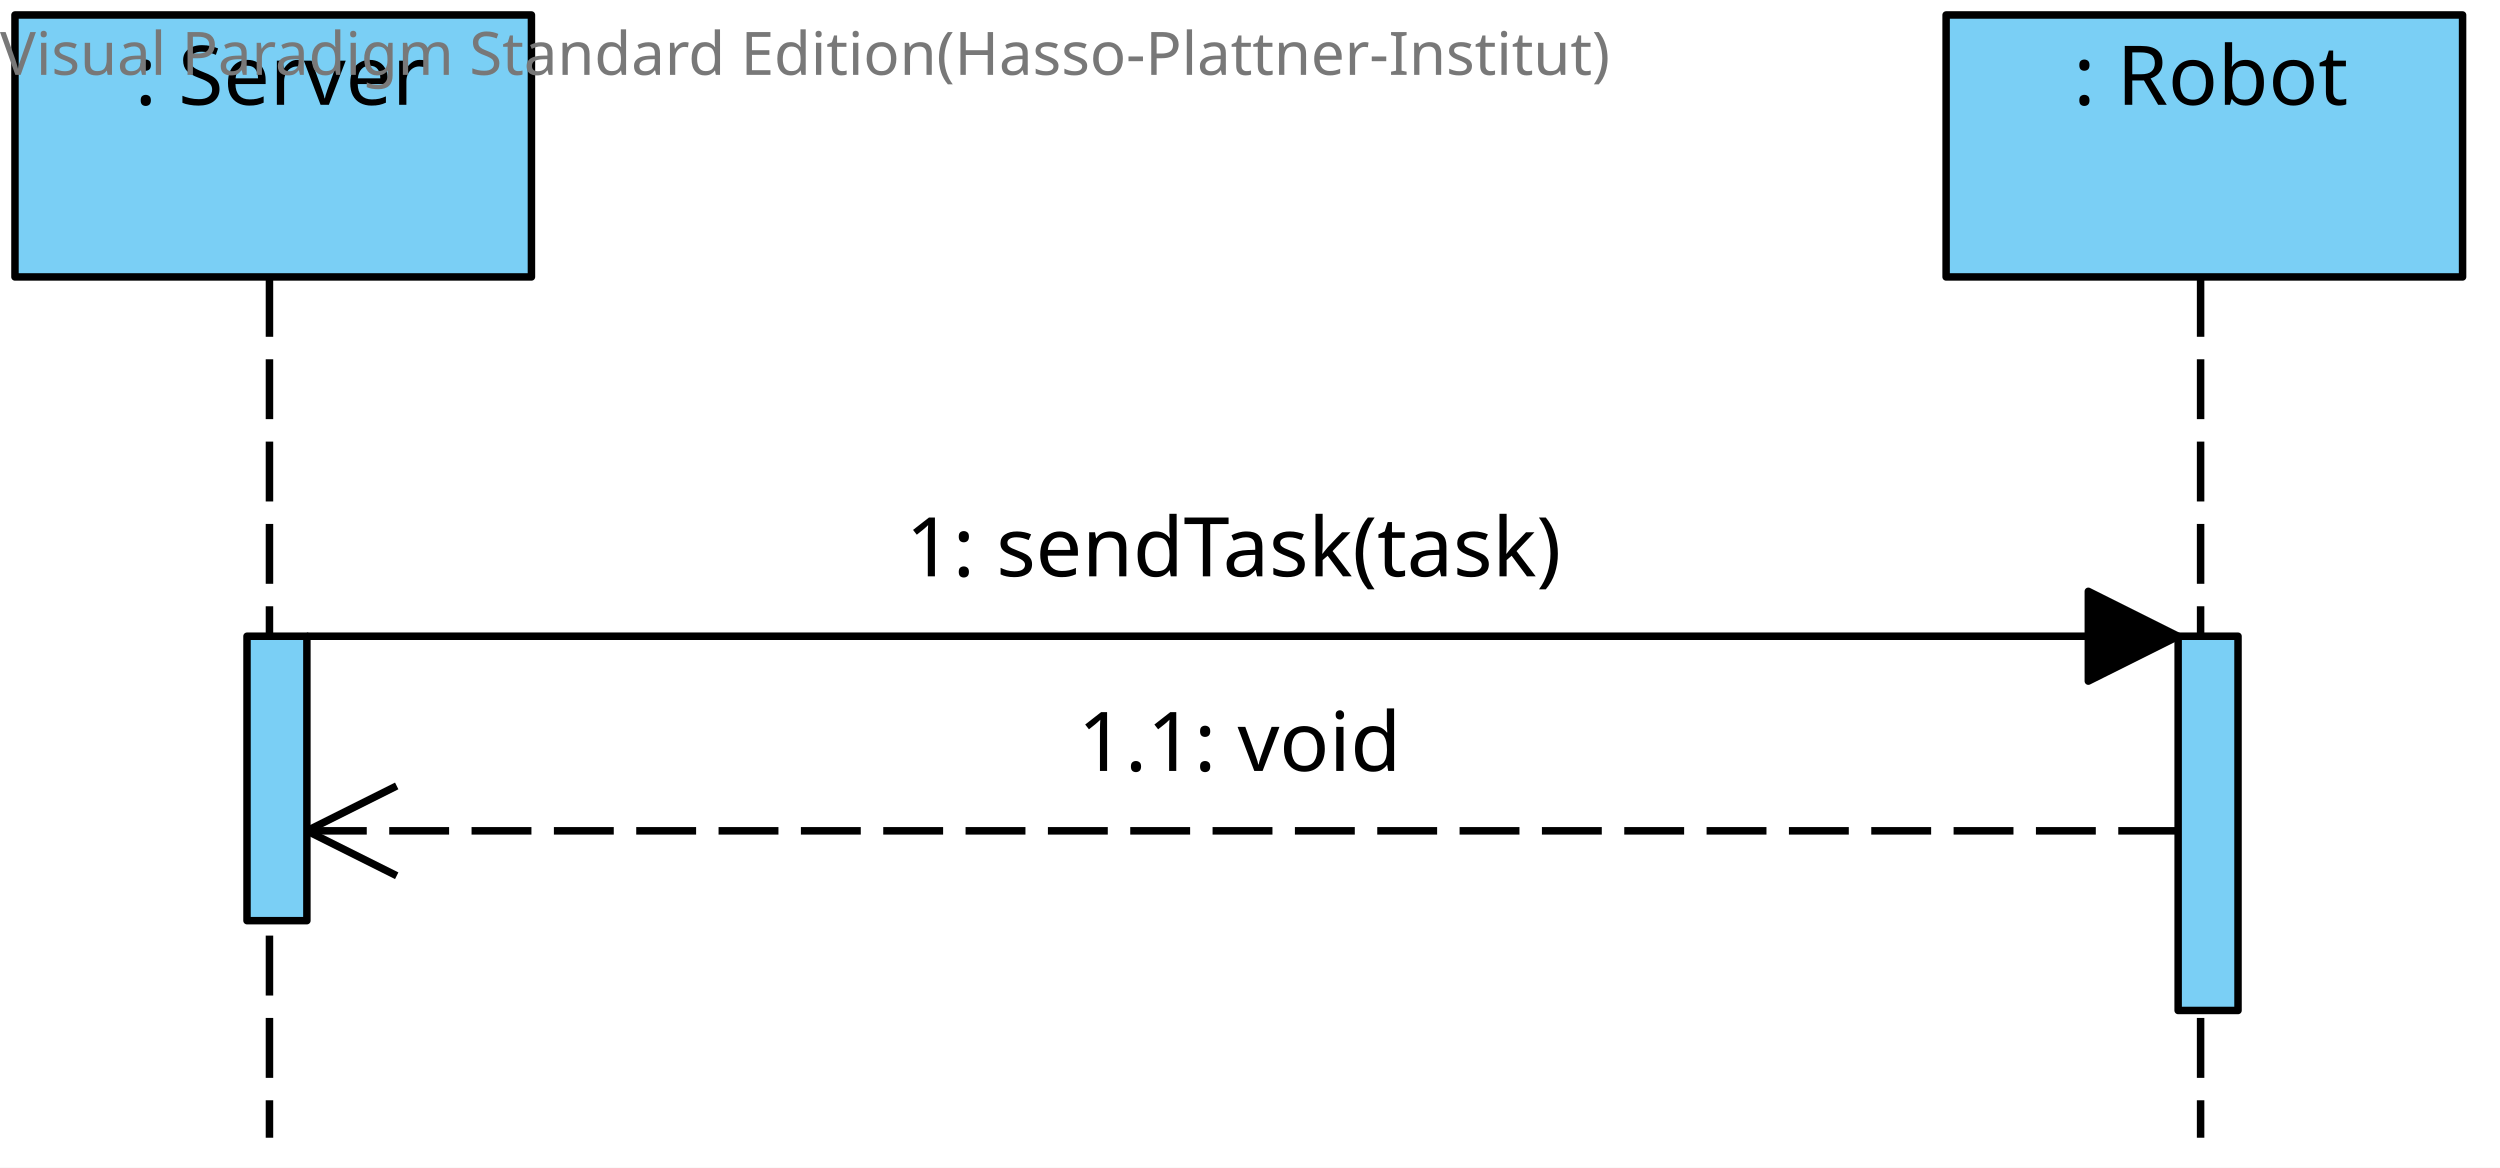
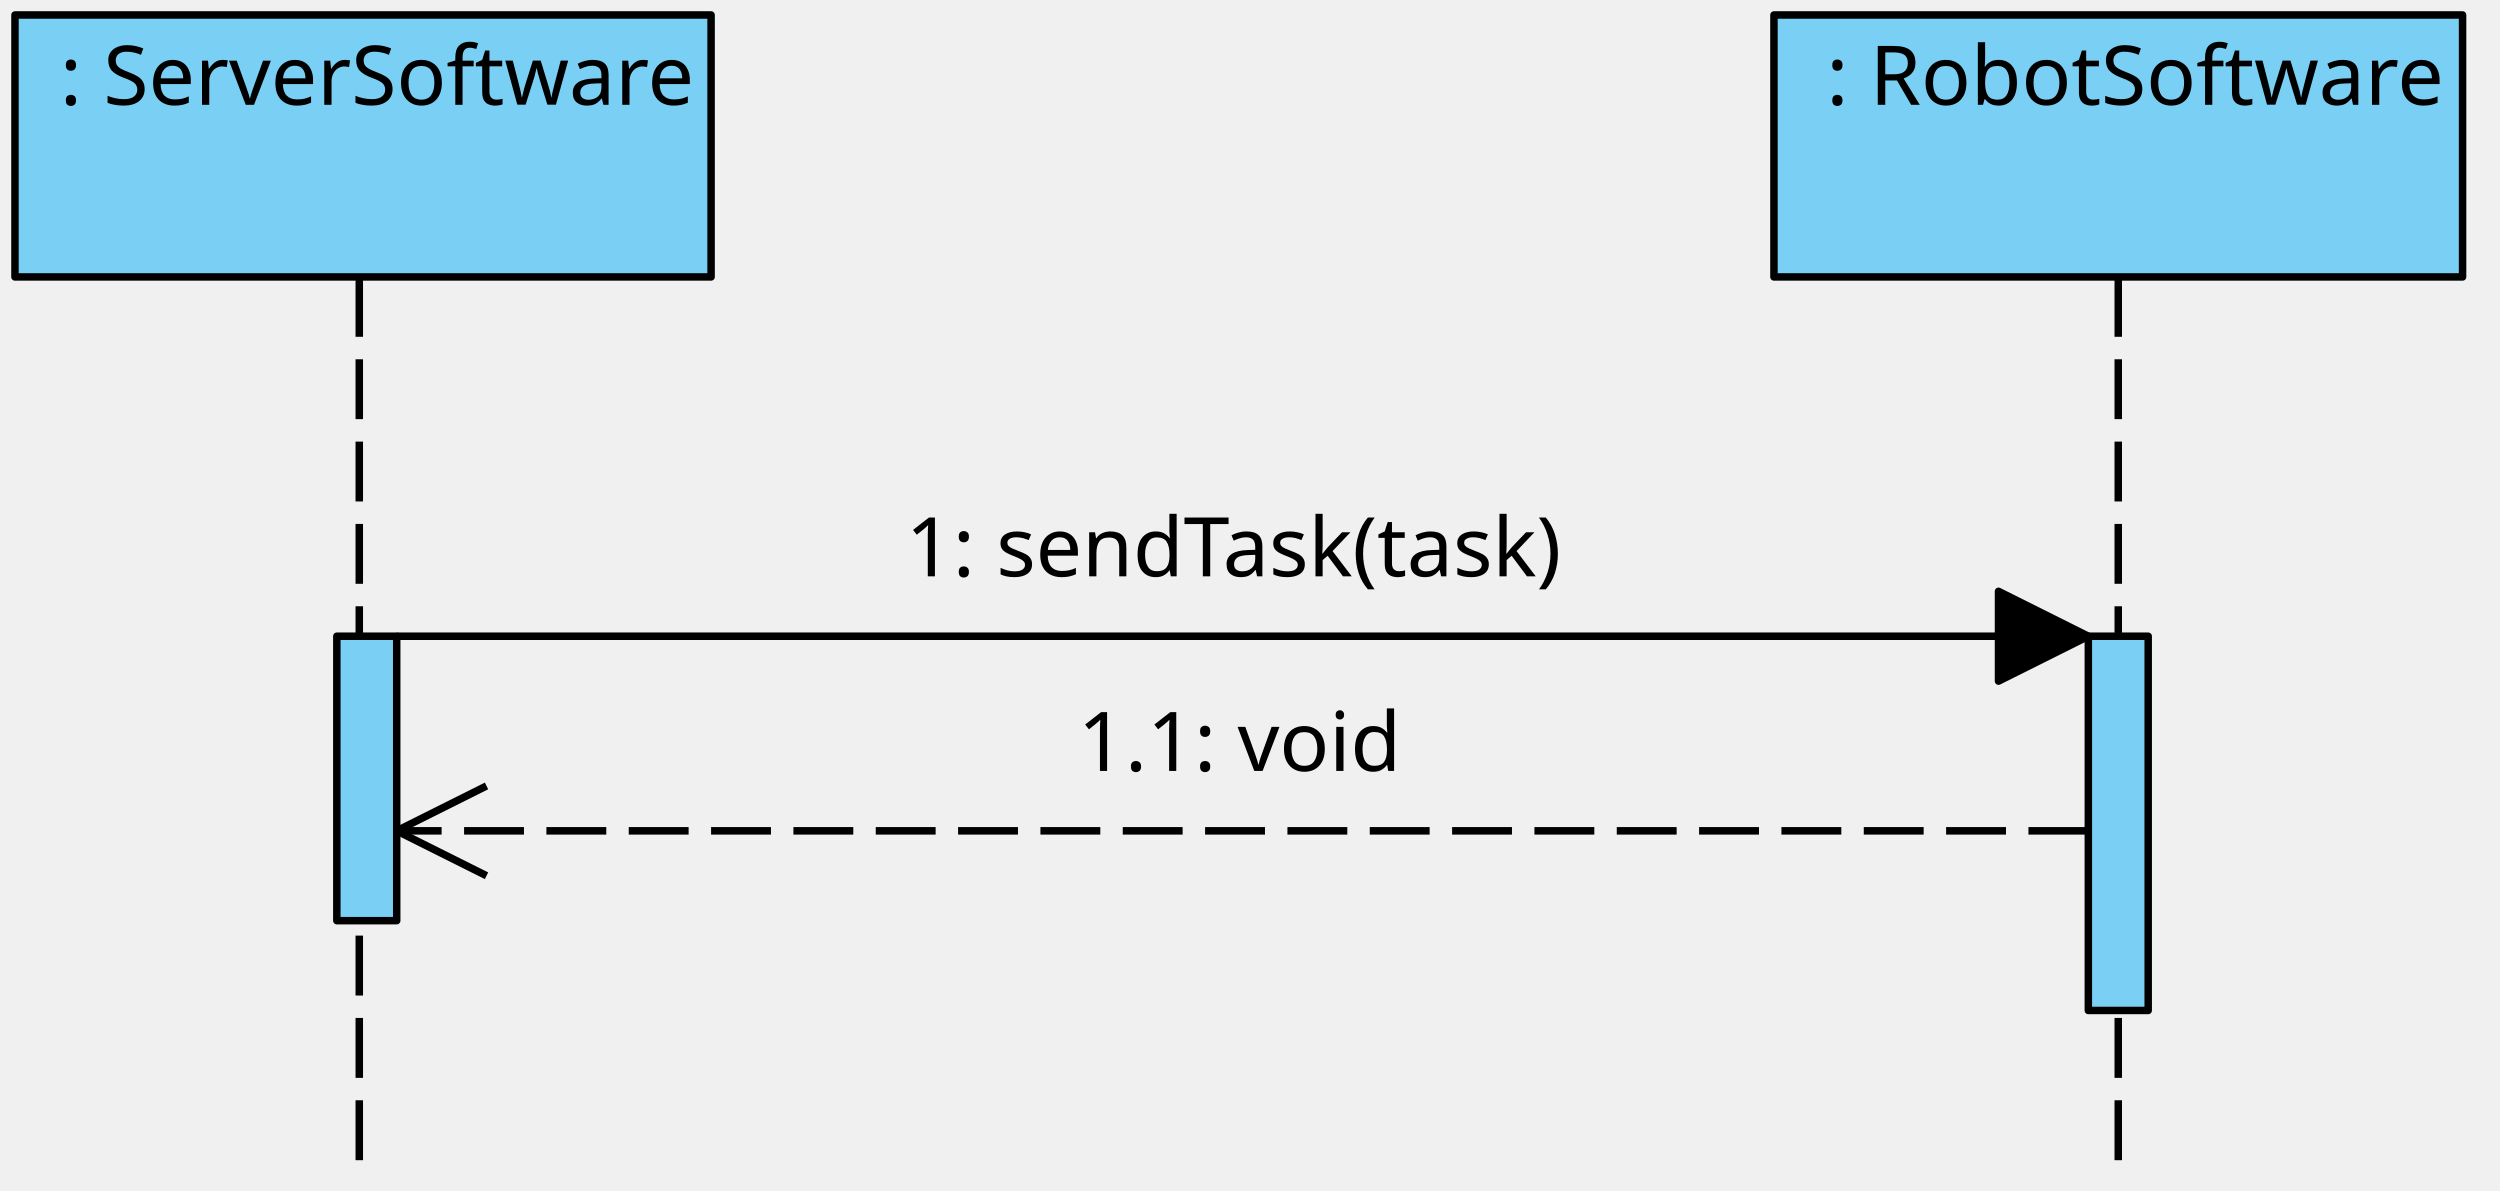
- <svg xmlns="http://www.w3.org/2000/svg" fill-opacity="0" color-rendering="auto" color-interpolation="auto" stroke="rgb(0,0,0)" text-rendering="auto" stroke-linecap="square" width="334" stroke-miterlimit="10" stroke-opacity="0" shape-rendering="auto" fill="rgb(0,0,0)" stroke-dasharray="none" font-weight="normal" stroke-width="1" height="156" font-family="'Dialog'" font-style="normal" stroke-linejoin="miter" font-size="12" stroke-dashoffset="0" image-rendering="auto">
-   <defs id="genericDefs" />
-   <g>
+ <svg xmlns="http://www.w3.org/2000/svg" fill-opacity="0" color-rendering="auto" color-interpolation="auto" stroke="rgb(0,0,0)" text-rendering="auto" stroke-linecap="square" width="334" stroke-miterlimit="10" stroke-opacity="0" shape-rendering="auto" fill="rgb(0,0,0)" stroke-dasharray="none" font-weight="normal" stroke-width="1" height="159" font-family="'Dialog'" font-style="normal" stroke-linejoin="miter" font-size="12" stroke-dashoffset="0" image-rendering="auto" id="svg2" version="1.1">
+   <defs id="genericDefs">
    <defs id="defs1">
-       <clipPath clipPathUnits="userSpaceOnUse" id="clipPath1">
-         <path d="M-7 -7 L81 -7 L81 161 L-7 161 L-7 -7 Z" />
+       <clipPath id="clipPath1" clipPathUnits="userSpaceOnUse">
+         <path id="path9" d="M-7 -7 L105 -7 L105 164 L-7 164 L-7 -7 Z" />
      </clipPath>
-       <clipPath clipPathUnits="userSpaceOnUse" id="clipPath2">
-         <path d="M-7 -7 L19 -7 L19 49 L-7 49 L-7 -7 Z" />
+       <clipPath id="clipPath2" clipPathUnits="userSpaceOnUse">
+         <path id="path12" d="M-7 -7 L104 -7 L104 164 L-7 164 L-7 -7 Z" />
      </clipPath>
-       <clipPath clipPathUnits="userSpaceOnUse" id="clipPath3">
-         <path d="M-7 -7 L19 -7 L19 61 L-7 61 L-7 -7 Z" />
+       <clipPath id="clipPath3" clipPathUnits="userSpaceOnUse">
+         <path id="path15" d="M-7 -7 L19 -7 L19 49 L-7 49 L-7 -7 Z" />
      </clipPath>
-       <clipPath clipPathUnits="userSpaceOnUse" id="clipPath4">
-         <path d="M-70 -15 L140 -15 L140 30 L-70 30 L-70 -15 Z" />
+       <clipPath id="clipPath4" clipPathUnits="userSpaceOnUse">
+         <path id="path18" d="M-7 -7 L19 -7 L19 61 L-7 61 L-7 -7 Z" />
      </clipPath>
-       <clipPath clipPathUnits="userSpaceOnUse" id="clipPath5">
-         <path d="M0 0 L354 0 L354 104 L0 104 L0 0 Z" />
+       <clipPath id="clipPath5" clipPathUnits="userSpaceOnUse">
+         <path id="path21" d="M-93 -15 L186 -15 L186 30 L-93 30 L-93 -15 Z" />
      </clipPath>
-       <clipPath clipPathUnits="userSpaceOnUse" id="clipPath6">
-         <path d="M-62 -15 L124 -15 L124 30 L-62 30 L-62 -15 Z" />
+       <clipPath id="clipPath6" clipPathUnits="userSpaceOnUse">
+         <path id="path24" d="M-94 -15 L188 -15 L188 30 L-94 30 L-94 -15 Z" />
      </clipPath>
-       <clipPath clipPathUnits="userSpaceOnUse" id="clipPath7">
-         <path d="M-108 -15 L216 -15 L216 30 L-108 30 L-108 -15 Z" />
+       <clipPath id="clipPath7" clipPathUnits="userSpaceOnUse">
+         <path id="path27" d="M0 0 L330 0 L330 104 L0 104 L0 0 Z" />
+       </clipPath>
+       <clipPath id="clipPath8" clipPathUnits="userSpaceOnUse">
+         <path id="path30" d="M-62 -15 L124 -15 L124 30 L-62 30 L-62 -15 Z" />
+       </clipPath>
+       <clipPath id="clipPath9" clipPathUnits="userSpaceOnUse">
+         <path id="path33" d="M-108 -15 L216 -15 L216 30 L-108 30 L-108 -15 Z" />
      </clipPath>
    </defs>
-     <g fill="white" text-rendering="geometricPrecision" fill-opacity="1" stroke-opacity="1" stroke="white">
-       <rect x="0" width="334" height="156" y="0" stroke="none" />
-     </g>
-     <g font-size="11" transform="translate(2,2)" fill-opacity="1" fill="rgb(122,207,245)" text-rendering="geometricPrecision" font-family="sans-serif" stroke="rgb(122,207,245)" stroke-opacity="1">
-       <rect x="0" width="69" height="35" y="0" clip-path="url(#clipPath1)" stroke="none" />
-     </g>
-     <g font-size="11" stroke-linecap="butt" transform="translate(2,2)" fill-opacity="1" fill="black" text-rendering="geometricPrecision" font-family="sans-serif" stroke-linejoin="round" stroke="black" stroke-opacity="1" stroke-miterlimit="0">
-       <rect fill="none" x="0" width="69" height="35" y="0" clip-path="url(#clipPath1)" />
-       <line clip-path="url(#clipPath1)" fill="none" x1="34" x2="34" y1="35" stroke-linejoin="bevel" y2="150" stroke-dasharray="8,3" />
-     </g>
-     <g font-size="11" transform="translate(260,2)" fill-opacity="1" fill="rgb(122,207,245)" text-rendering="geometricPrecision" font-family="sans-serif" stroke="rgb(122,207,245)" stroke-opacity="1">
-       <rect x="0" width="69" height="35" y="0" clip-path="url(#clipPath1)" stroke="none" />
-     </g>
-     <g font-size="11" stroke-linecap="butt" transform="translate(260,2)" fill-opacity="1" fill="black" text-rendering="geometricPrecision" font-family="sans-serif" stroke-linejoin="round" stroke="black" stroke-opacity="1" stroke-miterlimit="0">
-       <rect fill="none" x="0" width="69" height="35" y="0" clip-path="url(#clipPath1)" />
-       <line clip-path="url(#clipPath1)" fill="none" x1="34" x2="34" y1="35" stroke-linejoin="bevel" y2="150" stroke-dasharray="8,3" />
-     </g>
-     <g font-size="11" transform="translate(33,85)" fill-opacity="1" fill="rgb(122,207,245)" text-rendering="geometricPrecision" font-family="sans-serif" stroke="rgb(122,207,245)" stroke-opacity="1">
-       <rect x="0" width="8" height="38" y="0" clip-path="url(#clipPath2)" stroke="none" />
-     </g>
-     <g font-size="11" stroke-linecap="butt" transform="translate(33,85)" fill-opacity="1" fill="black" text-rendering="geometricPrecision" font-family="sans-serif" stroke-linejoin="round" stroke="black" stroke-opacity="1" stroke-miterlimit="0">
-       <rect fill="none" x="0" width="8" height="38" y="0" clip-path="url(#clipPath2)" />
-     </g>
-     <g font-size="11" transform="translate(291,85)" fill-opacity="1" fill="rgb(122,207,245)" text-rendering="geometricPrecision" font-family="sans-serif" stroke="rgb(122,207,245)" stroke-opacity="1">
-       <rect x="0" width="8" height="50" y="0" clip-path="url(#clipPath3)" stroke="none" />
-     </g>
-     <g font-size="11" stroke-linecap="butt" transform="translate(291,85)" fill-opacity="1" fill="black" text-rendering="geometricPrecision" font-family="sans-serif" stroke-linejoin="round" stroke="black" stroke-opacity="1" stroke-miterlimit="0">
-       <rect fill="none" x="0" width="8" height="50" y="0" clip-path="url(#clipPath3)" />
-     </g>
-     <g font-size="11" transform="translate(260,2)" fill-opacity="1" fill="black" text-rendering="geometricPrecision" font-family="sans-serif" stroke="black" stroke-opacity="1">
-       <text x="17" xml:space="preserve" y="12" clip-path="url(#clipPath4)" stroke="none">: Robot</text>
-     </g>
-     <g font-size="11" transform="translate(2,2)" fill-opacity="1" fill="black" text-rendering="geometricPrecision" font-family="sans-serif" stroke="black" stroke-opacity="1">
-       <text x="16" xml:space="preserve" y="12" clip-path="url(#clipPath4)" stroke="none">: Server</text>
-     </g>
-     <g font-size="11" stroke-linecap="butt" transform="translate(-9,35)" fill-opacity="1" fill="black" text-rendering="geometricPrecision" font-family="sans-serif" stroke-linejoin="round" stroke="black" stroke-opacity="1">
-       <line y2="50" fill="none" x1="50" clip-path="url(#clipPath5)" x2="300" y1="50" />
-       <polygon points=" 300 50 288 44 288 56" clip-path="url(#clipPath5)" stroke="none" />
-       <polygon fill="none" points=" 300 50 288 44 288 56" clip-path="url(#clipPath5)" />
-     </g>
-     <g font-size="11" stroke-linecap="butt" transform="translate(-9,61)" fill-opacity="1" fill="black" text-rendering="geometricPrecision" font-family="sans-serif" stroke-linejoin="round" stroke-dasharray="8,3" stroke="black" stroke-opacity="1" stroke-miterlimit="0">
-       <line y2="50" fill="none" x1="300" clip-path="url(#clipPath5)" x2="50" y1="50" />
-       <line clip-path="url(#clipPath5)" fill="none" x1="50" x2="62" y1="50" y2="56" stroke-dasharray="none" stroke-miterlimit="10" />
-       <line clip-path="url(#clipPath5)" fill="none" x1="50" x2="62" y1="50" y2="44" stroke-dasharray="none" stroke-miterlimit="10" />
-     </g>
-     <g font-size="11" transform="translate(135,91)" fill-opacity="1" fill="black" text-rendering="geometricPrecision" font-family="sans-serif" stroke="black" stroke-opacity="1">
-       <text x="9" xml:space="preserve" y="12" clip-path="url(#clipPath6)" stroke="none">1.1: void</text>
-     </g>
-     <g font-size="11" transform="translate(111,65)" fill-opacity="1" fill="black" text-rendering="geometricPrecision" font-family="sans-serif" stroke="black" stroke-opacity="1">
-       <text x="10" xml:space="preserve" y="12" clip-path="url(#clipPath7)" stroke="none">1: sendTask(task)</text>
-     </g>
-     <g fill="rgb(120,120,120)" text-rendering="geometricPrecision" fill-opacity="1" font-size="8" stroke-opacity="1" stroke="rgb(120,120,120)">
-       <text x="0" xml:space="preserve" y="10" stroke="none">Visual Paradigm Standard Edition(Hasso-Plattner-Institut)</text>
-     </g>
+   </defs>
+   <g style="font-size:11px;font-family:sans-serif;fill:#7acff5;fill-opacity:1;stroke:#7acff5;stroke-opacity:1;text-rendering:geometricPrecision" id="g39" transform="translate(2,2)" font-size="11">
+     <rect style="stroke:none" id="rect41" clip-path="url(#clipPath1)" y="0" height="35" width="93" x="0" />
+   </g>
+   <g style="font-size:11px;font-family:sans-serif;fill:#000000;fill-opacity:1;stroke:#000000;stroke-linecap:butt;stroke-linejoin:round;stroke-miterlimit:0;stroke-opacity:1;text-rendering:geometricPrecision" id="g43" stroke-miterlimit="0" transform="translate(2,2)" font-size="11">
+     <rect style="fill:none" id="rect45" clip-path="url(#clipPath1)" y="0" height="35" width="93" x="0" />
+     <line style="fill:none;stroke-linejoin:bevel;stroke-dasharray:8, 3" id="line47" y2="153" y1="35" x2="46" x1="46" clip-path="url(#clipPath1)" />
+   </g>
+   <g style="font-size:11px;font-family:sans-serif;fill:#7acff5;fill-opacity:1;stroke:#7acff5;stroke-opacity:1;text-rendering:geometricPrecision" id="g49" transform="translate(237,2)" font-size="11">
+     <rect style="stroke:none" id="rect51" clip-path="url(#clipPath2)" y="0" height="35" width="92" x="0" />
+   </g>
+   <g style="font-size:11px;font-family:sans-serif;fill:#000000;fill-opacity:1;stroke:#000000;stroke-linecap:butt;stroke-linejoin:round;stroke-miterlimit:0;stroke-opacity:1;text-rendering:geometricPrecision" id="g53" stroke-miterlimit="0" transform="translate(237,2)" font-size="11">
+     <rect style="fill:none" id="rect55" clip-path="url(#clipPath2)" y="0" height="35" width="92" x="0" />
+     <line style="fill:none;stroke-linejoin:bevel;stroke-dasharray:8, 3" id="line57" y2="153" y1="35" x2="46" x1="46" clip-path="url(#clipPath2)" />
+   </g>
+   <g style="font-size:11px;font-family:sans-serif;fill:#7acff5;fill-opacity:1;stroke:#7acff5;stroke-opacity:1;text-rendering:geometricPrecision" id="g59" transform="translate(45,85)" font-size="11">
+     <rect style="stroke:none" id="rect61" clip-path="url(#clipPath3)" y="0" height="38" width="8" x="0" />
+   </g>
+   <g style="font-size:11px;font-family:sans-serif;fill:#000000;fill-opacity:1;stroke:#000000;stroke-linecap:butt;stroke-linejoin:round;stroke-miterlimit:0;stroke-opacity:1;text-rendering:geometricPrecision" id="g63" stroke-miterlimit="0" transform="translate(45,85)" font-size="11">
+     <rect style="fill:none" id="rect65" clip-path="url(#clipPath3)" y="0" height="38" width="8" x="0" />
+   </g>
+   <g style="font-size:11px;font-family:sans-serif;fill:#7acff5;fill-opacity:1;stroke:#7acff5;stroke-opacity:1;text-rendering:geometricPrecision" id="g67" transform="translate(279,85)" font-size="11">
+     <rect style="stroke:none" id="rect69" clip-path="url(#clipPath4)" y="0" height="50" width="8" x="0" />
+   </g>
+   <g style="font-size:11px;font-family:sans-serif;fill:#000000;fill-opacity:1;stroke:#000000;stroke-linecap:butt;stroke-linejoin:round;stroke-miterlimit:0;stroke-opacity:1;text-rendering:geometricPrecision" id="g71" stroke-miterlimit="0" transform="translate(279,85)" font-size="11">
+     <rect style="fill:none" id="rect73" clip-path="url(#clipPath4)" y="0" height="50" width="8" x="0" />
+   </g>
+   <g style="font-size:11px;font-family:sans-serif;fill:#000000;fill-opacity:1;stroke:#000000;stroke-opacity:1;text-rendering:geometricPrecision" id="g75" transform="translate(237,2)" font-size="11">
+     <text style="stroke:none" id="text77" clip-path="url(#clipPath5)" y="12" xml:space="preserve" x="7">: RobotSoftware</text>
+   </g>
+   <g style="font-size:11px;font-family:sans-serif;fill:#000000;fill-opacity:1;stroke:#000000;stroke-opacity:1;text-rendering:geometricPrecision" id="g79" transform="translate(2,2)" font-size="11">
+     <text style="stroke:none" id="text81" clip-path="url(#clipPath6)" y="12" xml:space="preserve" x="6">: ServerSoftware</text>
+   </g>
+   <g style="font-size:11px;font-family:sans-serif;fill:#000000;fill-opacity:1;stroke:#000000;stroke-linecap:butt;stroke-linejoin:round;stroke-opacity:1;text-rendering:geometricPrecision" id="g83" transform="translate(3,35)" font-size="11">
+     <line style="fill:none" id="line85" y1="50" x2="276" clip-path="url(#clipPath7)" x1="50" y2="50" />
+     <polygon style="stroke:none" id="polygon87" clip-path="url(#clipPath7)" points="264,56 276,50 264,44 " />
+     <polygon style="fill:none" id="polygon89" clip-path="url(#clipPath7)" points="264,56 276,50 264,44 " />
+   </g>
+   <g style="font-size:11px;font-family:sans-serif;fill:#000000;fill-opacity:1;stroke:#000000;stroke-linecap:butt;stroke-linejoin:round;stroke-miterlimit:0;stroke-dasharray:8, 3;stroke-opacity:1;text-rendering:geometricPrecision" id="g91" stroke-miterlimit="0" transform="translate(3,61)" font-size="11">
+     <line style="fill:none" id="line93" y1="50" x2="50" clip-path="url(#clipPath7)" x1="276" y2="50" />
+     <line style="fill:none;stroke-miterlimit:10;stroke-dasharray:none" id="line95" stroke-miterlimit="10" y2="56" y1="50" x2="62" x1="50" clip-path="url(#clipPath7)" />
+     <line style="fill:none;stroke-miterlimit:10;stroke-dasharray:none" id="line97" stroke-miterlimit="10" y2="44" y1="50" x2="62" x1="50" clip-path="url(#clipPath7)" />
+   </g>
+   <g style="font-size:11px;font-family:sans-serif;fill:#000000;fill-opacity:1;stroke:#000000;stroke-opacity:1;text-rendering:geometricPrecision" id="g99" transform="translate(135,91)" font-size="11">
+     <text style="stroke:none" id="text101" clip-path="url(#clipPath8)" y="12" xml:space="preserve" x="9">1.1: void</text>
+   </g>
+   <g style="font-size:11px;font-family:sans-serif;fill:#000000;fill-opacity:1;stroke:#000000;stroke-opacity:1;text-rendering:geometricPrecision" id="g103" transform="translate(111,65)" font-size="11">
+     <text style="stroke:none" id="text105" clip-path="url(#clipPath9)" y="12" xml:space="preserve" x="10">1: sendTask(task)</text>
  </g>
</svg>
